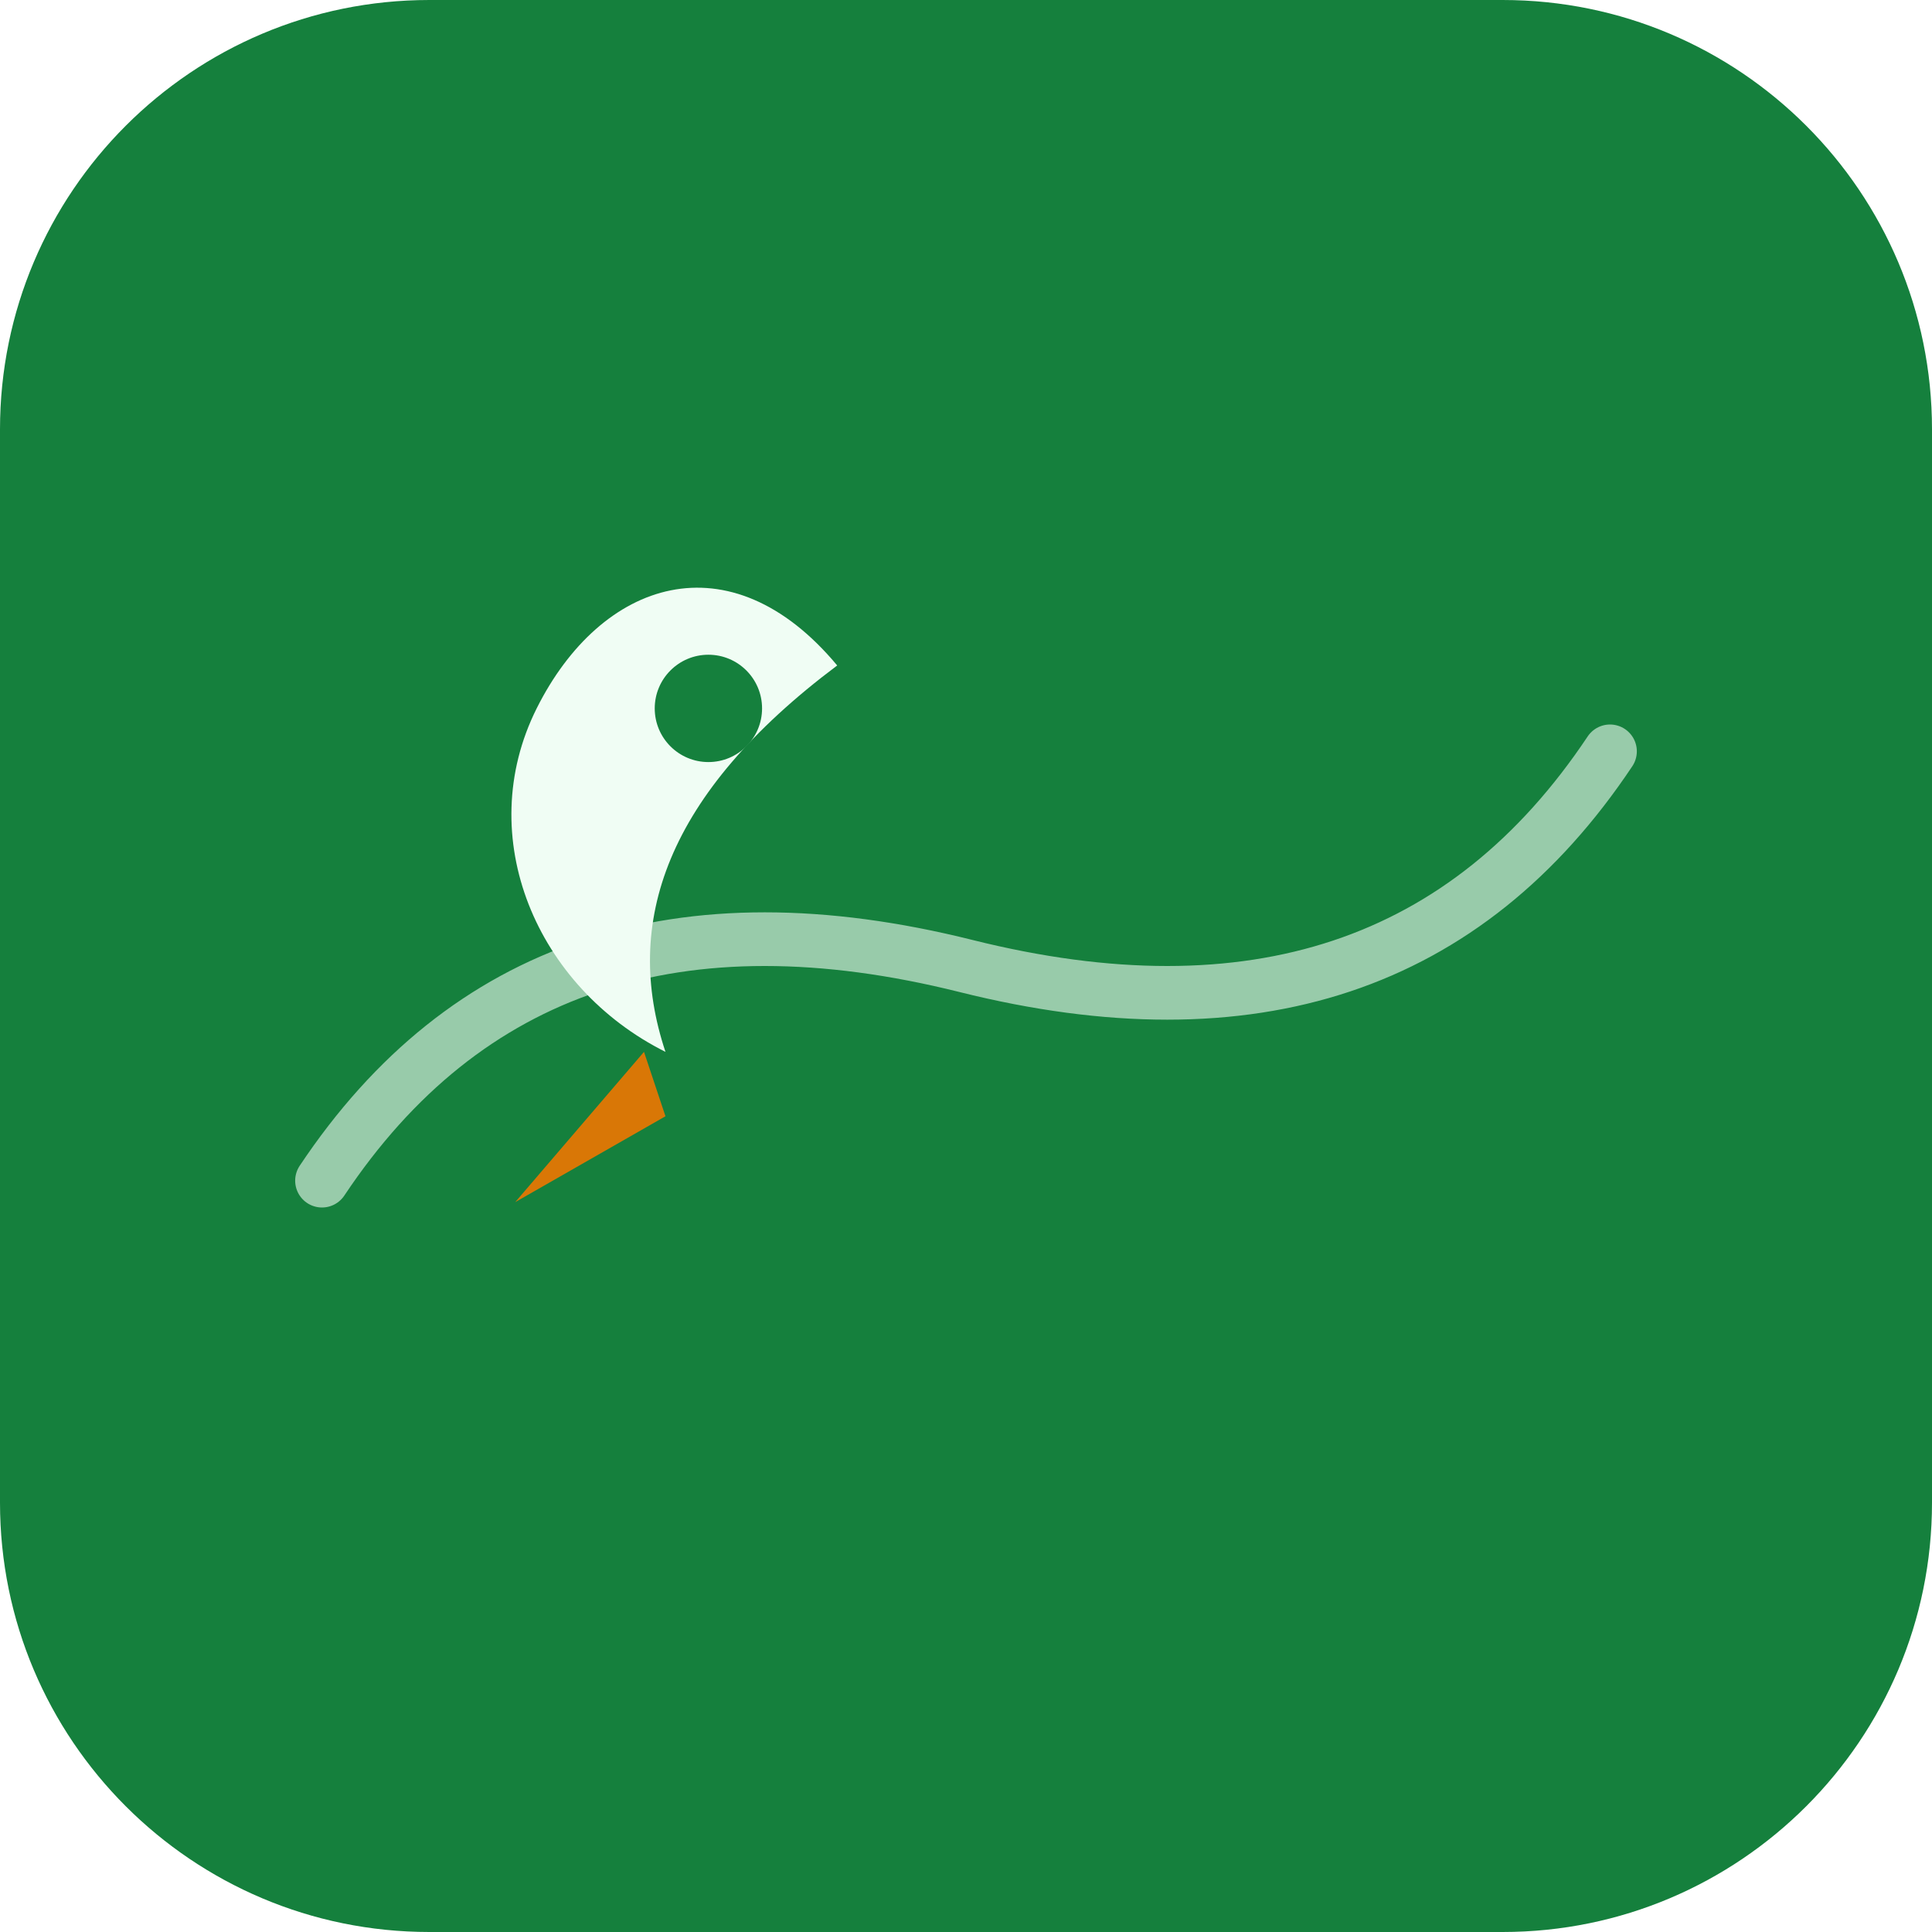
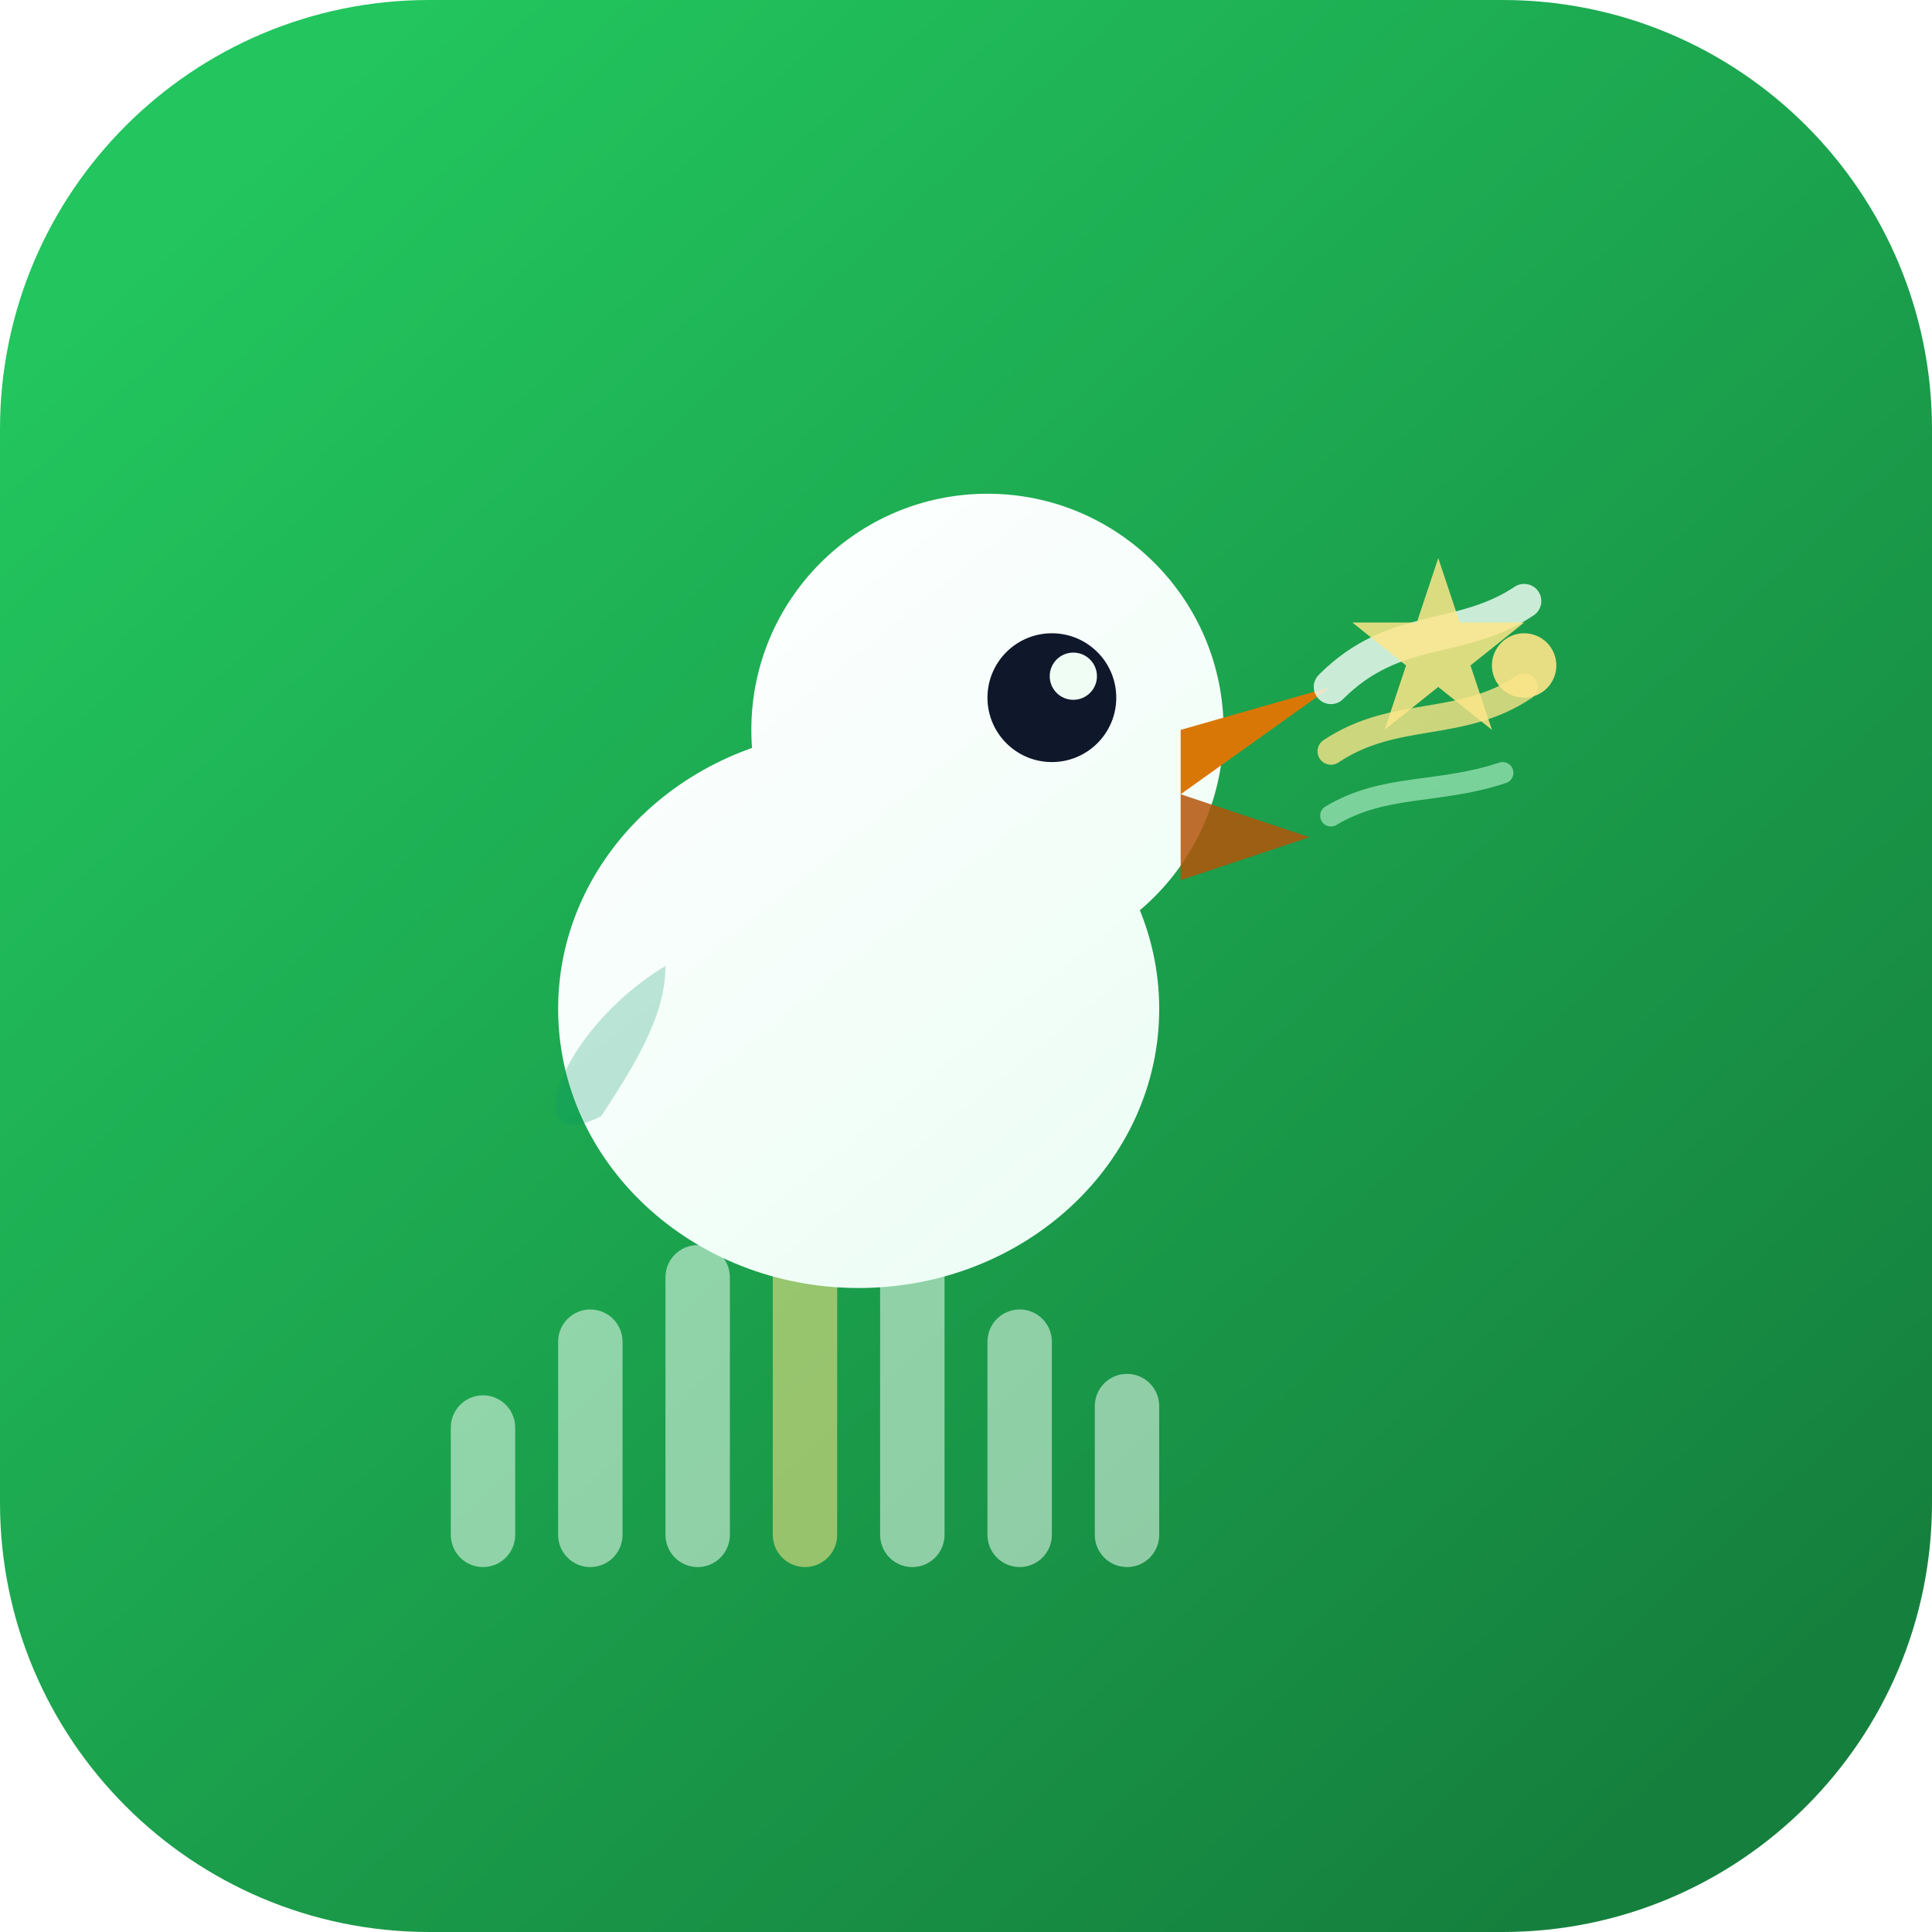
<svg xmlns="http://www.w3.org/2000/svg" viewBox="0 0 180 180" fill="none">
-   <rect width="180" height="180" rx="40" fill="#15803D" />
-   <path d="M30 110 Q50 80 90 90 Q130 100 150 70" stroke="#F0FDF4" stroke-width="5" stroke-linecap="round" fill="none" opacity="0.6" />
-   <path d="M78 62 C68 50 56 54 50 66 C44 78 50 92 62 98 C58 86 62 74 78 62 Z" fill="#F0FDF4" />
-   <circle cx="66" cy="66" r="5" fill="#15803D" />
-   <path d="M60 98 L48 112 L62 104 Z" fill="#D97706" />
+   <defs>
+     <linearGradient id="bg" x1="22" y1="16" x2="158" y2="164" gradientUnits="userSpaceOnUse">
+       <stop stop-color="#22C55E" />
+       <stop offset="1" stop-color="#15803D" />
+     </linearGradient>
+     <linearGradient id="bird" x1="58" y1="48" x2="110" y2="112" gradientUnits="userSpaceOnUse">
+       <stop stop-color="#FFFFFF" />
+       <stop offset="1" stop-color="#ECFDF5" />
+     </linearGradient>
+   </defs>
+   <rect width="180" height="180" rx="40" fill="url(#bg)" />
+   <g opacity="0.55">
+     <rect x="42" y="130" width="6" height="16" rx="3" fill="#F0FDF4" />
+     <rect x="52" y="122" width="6" height="24" rx="3" fill="#F0FDF4" />
+     <rect x="62" y="116" width="6" height="30" rx="3" fill="#F0FDF4" />
+     <rect x="72" y="110" width="6" height="36" rx="3" fill="#FDE68A" />
+     <rect x="82" y="114" width="6" height="32" rx="3" fill="#F0FDF4" />
+     <rect x="92" y="122" width="6" height="24" rx="3" fill="#F0FDF4" />
+     <rect x="102" y="128" width="6" height="18" rx="3" fill="#F0FDF4" />
+   </g>
+   <ellipse cx="80" cy="94" rx="28" ry="26" fill="url(#bird)" />
+   <circle cx="92" cy="68" r="22" fill="url(#bird)" />
+   <path d="M62 90 C52 96 48 108 56 104 C60 98 62 94 62 90 Z" fill="#059669" opacity="0.25" />
+   <circle cx="98" cy="65" r="6" fill="#0F172A" />
+   <circle cx="100" cy="63" r="2.2" fill="#F0FDF4" />
+   <path d="M110 68 L124 64 L110 74 Z" fill="#D97706" />
+   <path d="M110 74 L122 78 L110 82 Z" fill="#B45309" opacity="0.85" />
+   <path d="M124 64 C130 58 136 60 142 56" stroke="#F0FDF4" stroke-width="3.2" stroke-linecap="round" opacity="0.82" />
+   <path d="M124 70 C130 66 136 68 142 64" stroke="#FDE68A" stroke-width="2.5" stroke-linecap="round" opacity="0.78" />
+   <path d="M124 76 C129 73 134 74 140 72" stroke="#BBF7D0" stroke-width="2" stroke-linecap="round" opacity="0.6" />
+   <circle cx="142" cy="62" r="3" fill="#FDE68A" opacity="0.9" />
+   <path d="M134 52 L136 58 L142 58 L137 62 L139 68 L134 64 L129 68 L131 62 L126 58 L132 58 Z" fill="#FDE68A" opacity="0.85" />
</svg>
